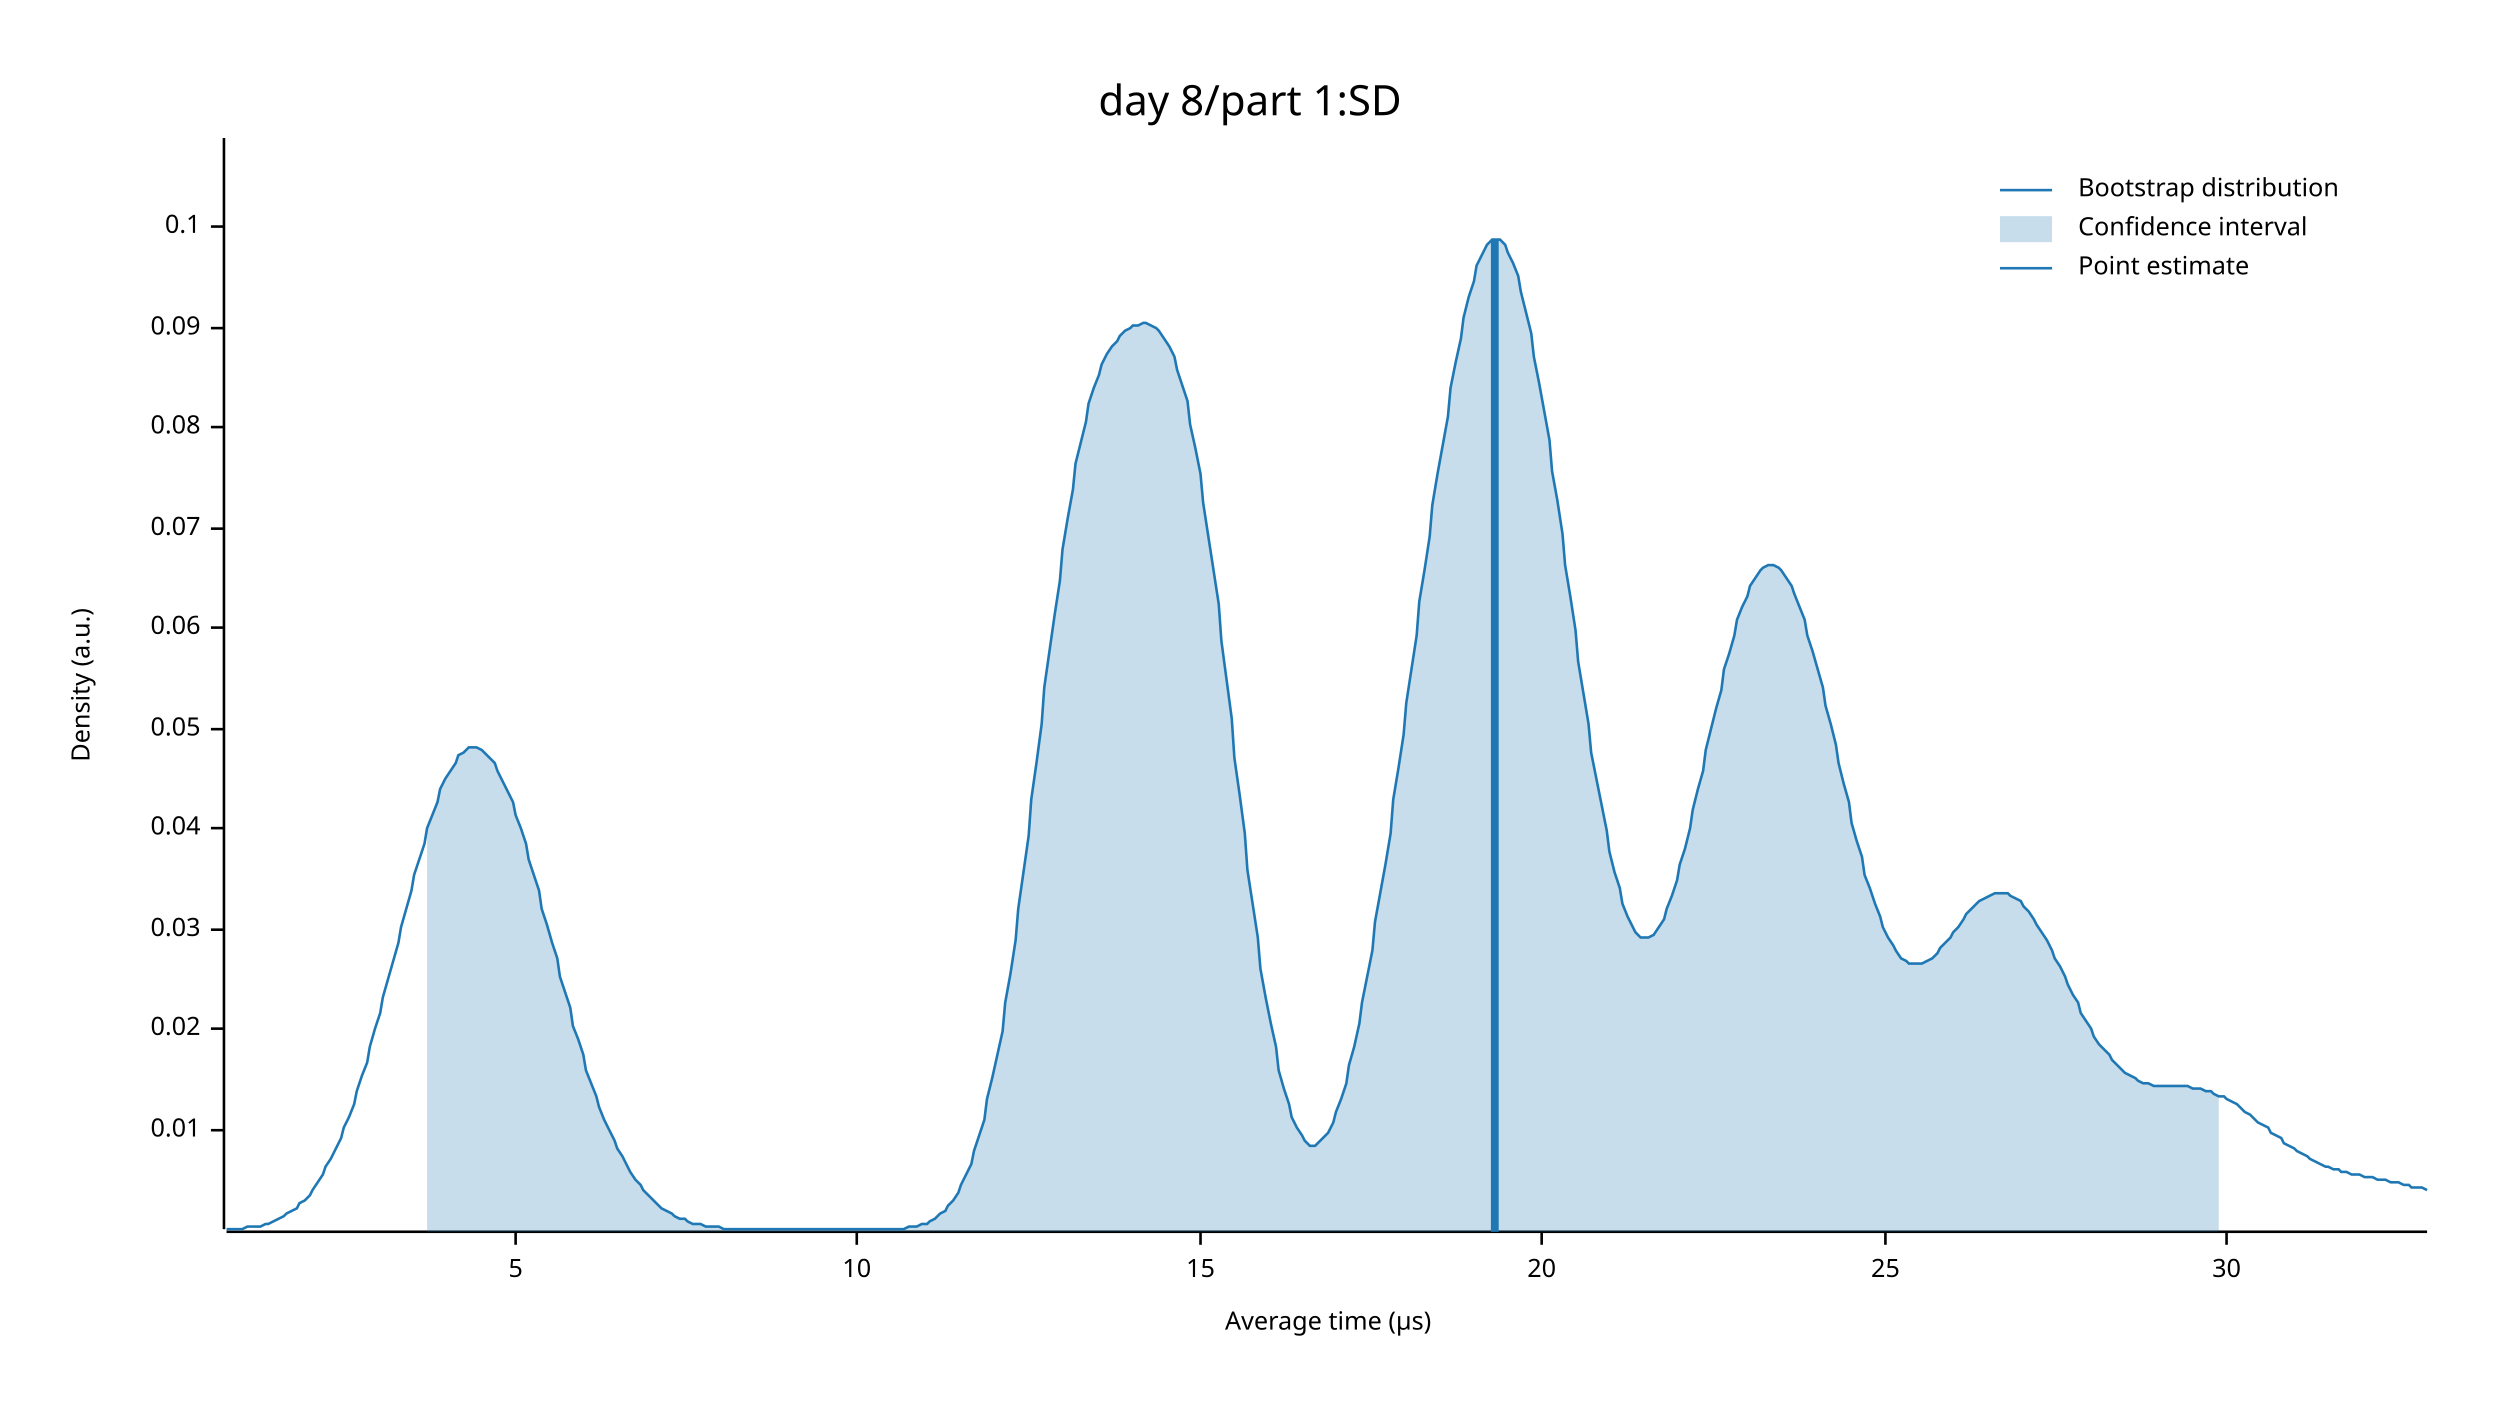
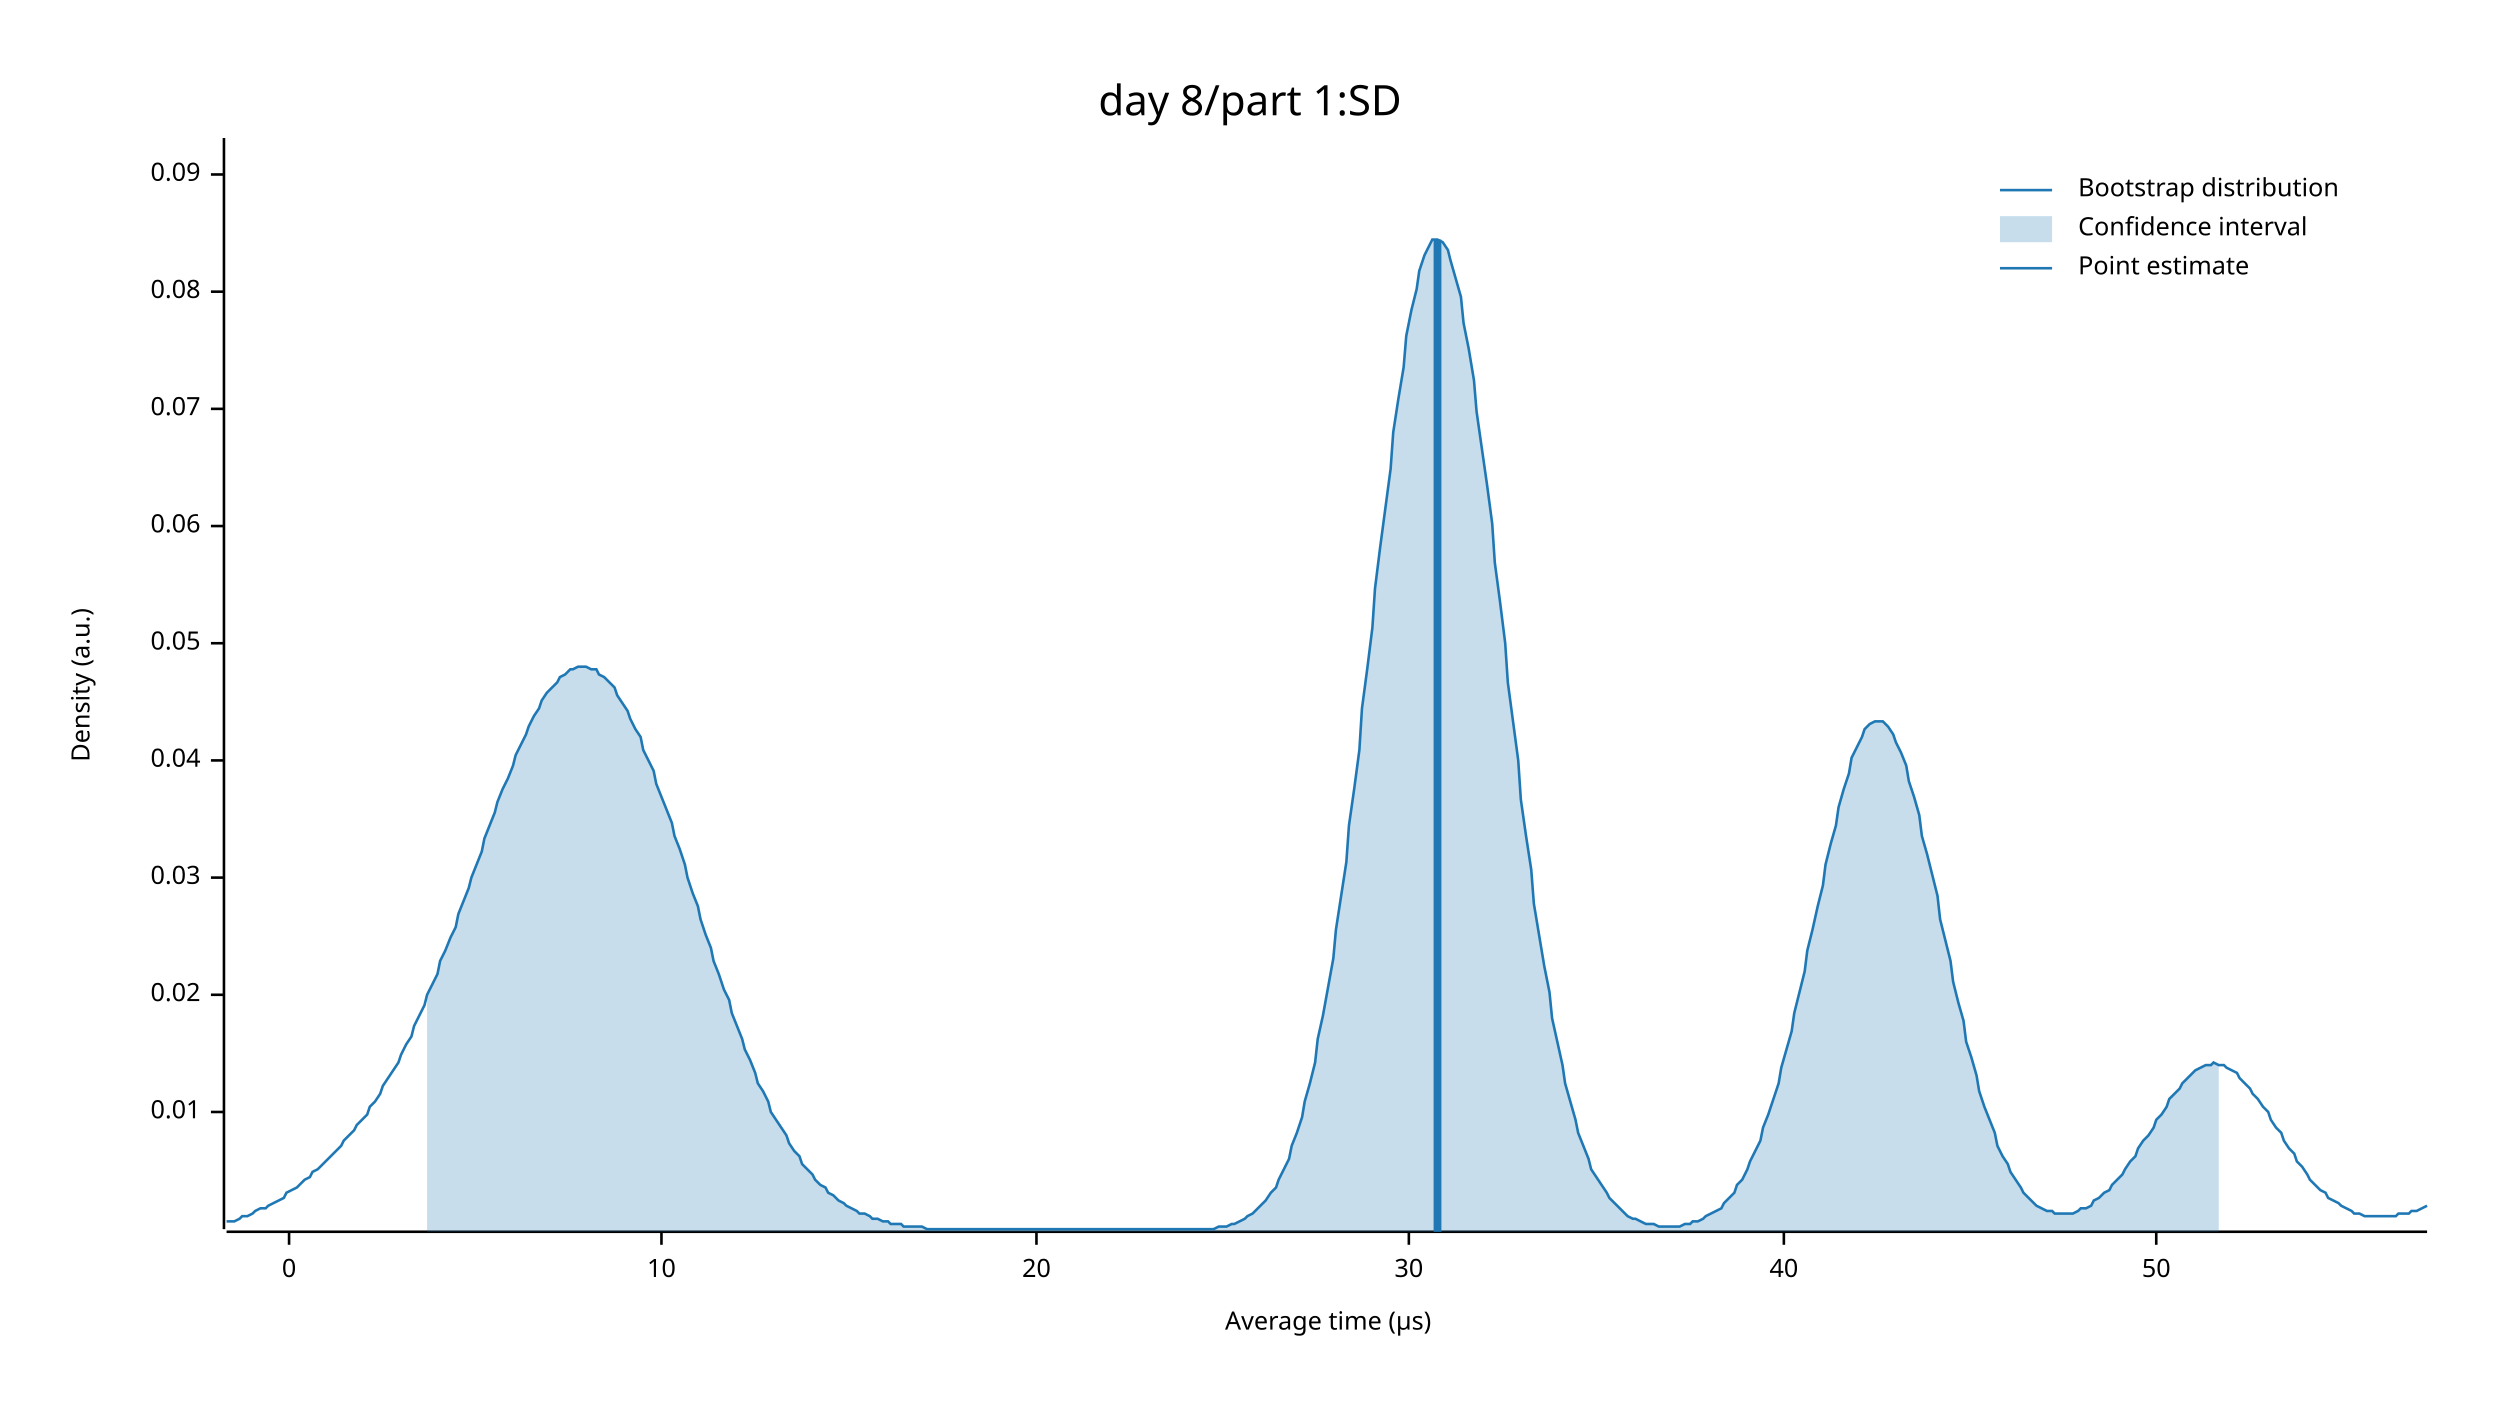
<svg xmlns="http://www.w3.org/2000/svg" width="960" height="540" viewBox="0 0 960 540">
  <text x="480" y="32" dy="0.76em" text-anchor="middle" font-family="sans-serif" font-size="16.129" opacity="1" fill="#000000">
day 8/part 1:SD
</text>
  <text x="27" y="263" dy="0.76em" text-anchor="middle" font-family="sans-serif" font-size="9.677" opacity="1" fill="#000000" transform="rotate(270, 27, 263)">
Density (a.u.)
</text>
  <text x="510" y="513" dy="-0.5ex" text-anchor="middle" font-family="sans-serif" font-size="9.677" opacity="1" fill="#000000">
Average time (µs)
</text>
  <polyline fill="none" opacity="1" stroke="#000000" stroke-width="1" points="86,53 86,472 " />
-   <text x="77" y="434" dy="0.5ex" text-anchor="end" font-family="sans-serif" font-size="9.677" opacity="1" fill="#000000">
+   <text x="77" y="427" dy="0.5ex" text-anchor="end" font-family="sans-serif" font-size="9.677" opacity="1" fill="#000000">
0.01
</text>
-   <polyline fill="none" opacity="1" stroke="#000000" stroke-width="1" points="81,434 86,434 " />
-   <text x="77" y="395" dy="0.5ex" text-anchor="end" font-family="sans-serif" font-size="9.677" opacity="1" fill="#000000">
+   <polyline fill="none" opacity="1" stroke="#000000" stroke-width="1" points="81,427 86,427 " />
+   <text x="77" y="382" dy="0.5ex" text-anchor="end" font-family="sans-serif" font-size="9.677" opacity="1" fill="#000000">
0.02
</text>
-   <polyline fill="none" opacity="1" stroke="#000000" stroke-width="1" points="81,395 86,395 " />
-   <text x="77" y="357" dy="0.5ex" text-anchor="end" font-family="sans-serif" font-size="9.677" opacity="1" fill="#000000">
+   <polyline fill="none" opacity="1" stroke="#000000" stroke-width="1" points="81,382 86,382 " />
+   <text x="77" y="337" dy="0.5ex" text-anchor="end" font-family="sans-serif" font-size="9.677" opacity="1" fill="#000000">
0.03
</text>
-   <polyline fill="none" opacity="1" stroke="#000000" stroke-width="1" points="81,357 86,357 " />
-   <text x="77" y="318" dy="0.5ex" text-anchor="end" font-family="sans-serif" font-size="9.677" opacity="1" fill="#000000">
+   <polyline fill="none" opacity="1" stroke="#000000" stroke-width="1" points="81,337 86,337 " />
+   <text x="77" y="292" dy="0.5ex" text-anchor="end" font-family="sans-serif" font-size="9.677" opacity="1" fill="#000000">
0.04
</text>
-   <polyline fill="none" opacity="1" stroke="#000000" stroke-width="1" points="81,318 86,318 " />
-   <text x="77" y="280" dy="0.5ex" text-anchor="end" font-family="sans-serif" font-size="9.677" opacity="1" fill="#000000">
+   <polyline fill="none" opacity="1" stroke="#000000" stroke-width="1" points="81,292 86,292 " />
+   <text x="77" y="247" dy="0.5ex" text-anchor="end" font-family="sans-serif" font-size="9.677" opacity="1" fill="#000000">
0.05
</text>
-   <polyline fill="none" opacity="1" stroke="#000000" stroke-width="1" points="81,280 86,280 " />
-   <text x="77" y="241" dy="0.5ex" text-anchor="end" font-family="sans-serif" font-size="9.677" opacity="1" fill="#000000">
+   <polyline fill="none" opacity="1" stroke="#000000" stroke-width="1" points="81,247 86,247 " />
+   <text x="77" y="202" dy="0.5ex" text-anchor="end" font-family="sans-serif" font-size="9.677" opacity="1" fill="#000000">
0.06
</text>
-   <polyline fill="none" opacity="1" stroke="#000000" stroke-width="1" points="81,241 86,241 " />
-   <text x="77" y="203" dy="0.5ex" text-anchor="end" font-family="sans-serif" font-size="9.677" opacity="1" fill="#000000">
+   <polyline fill="none" opacity="1" stroke="#000000" stroke-width="1" points="81,202 86,202 " />
+   <text x="77" y="157" dy="0.5ex" text-anchor="end" font-family="sans-serif" font-size="9.677" opacity="1" fill="#000000">
0.07
</text>
-   <polyline fill="none" opacity="1" stroke="#000000" stroke-width="1" points="81,203 86,203 " />
-   <text x="77" y="164" dy="0.5ex" text-anchor="end" font-family="sans-serif" font-size="9.677" opacity="1" fill="#000000">
+   <polyline fill="none" opacity="1" stroke="#000000" stroke-width="1" points="81,157 86,157 " />
+   <text x="77" y="112" dy="0.5ex" text-anchor="end" font-family="sans-serif" font-size="9.677" opacity="1" fill="#000000">
0.08
</text>
-   <polyline fill="none" opacity="1" stroke="#000000" stroke-width="1" points="81,164 86,164 " />
-   <text x="77" y="126" dy="0.5ex" text-anchor="end" font-family="sans-serif" font-size="9.677" opacity="1" fill="#000000">
+   <polyline fill="none" opacity="1" stroke="#000000" stroke-width="1" points="81,112 86,112 " />
+   <text x="77" y="67" dy="0.5ex" text-anchor="end" font-family="sans-serif" font-size="9.677" opacity="1" fill="#000000">
0.09
</text>
-   <polyline fill="none" opacity="1" stroke="#000000" stroke-width="1" points="81,126 86,126 " />
-   <text x="77" y="87" dy="0.5ex" text-anchor="end" font-family="sans-serif" font-size="9.677" opacity="1" fill="#000000">
- 0.1
+   <polyline fill="none" opacity="1" stroke="#000000" stroke-width="1" points="81,67 86,67 " />
+   <polyline fill="none" opacity="1" stroke="#000000" stroke-width="1" points="87,473 932,473 " />
+   <text x="111" y="483" dy="0.76em" text-anchor="middle" font-family="sans-serif" font-size="9.677" opacity="1" fill="#000000">
+ 0
</text>
-   <polyline fill="none" opacity="1" stroke="#000000" stroke-width="1" points="81,87 86,87 " />
-   <polyline fill="none" opacity="1" stroke="#000000" stroke-width="1" points="87,473 932,473 " />
-   <text x="198" y="483" dy="0.76em" text-anchor="middle" font-family="sans-serif" font-size="9.677" opacity="1" fill="#000000">
- 5
- </text>
-   <polyline fill="none" opacity="1" stroke="#000000" stroke-width="1" points="198,473 198,478 " />
-   <text x="329" y="483" dy="0.76em" text-anchor="middle" font-family="sans-serif" font-size="9.677" opacity="1" fill="#000000">
+   <polyline fill="none" opacity="1" stroke="#000000" stroke-width="1" points="111,473 111,478 " />
+   <text x="254" y="483" dy="0.76em" text-anchor="middle" font-family="sans-serif" font-size="9.677" opacity="1" fill="#000000">
10
</text>
-   <polyline fill="none" opacity="1" stroke="#000000" stroke-width="1" points="329,473 329,478 " />
-   <text x="461" y="483" dy="0.76em" text-anchor="middle" font-family="sans-serif" font-size="9.677" opacity="1" fill="#000000">
- 15
- </text>
-   <polyline fill="none" opacity="1" stroke="#000000" stroke-width="1" points="461,473 461,478 " />
-   <text x="592" y="483" dy="0.76em" text-anchor="middle" font-family="sans-serif" font-size="9.677" opacity="1" fill="#000000">
+   <polyline fill="none" opacity="1" stroke="#000000" stroke-width="1" points="254,473 254,478 " />
+   <text x="398" y="483" dy="0.76em" text-anchor="middle" font-family="sans-serif" font-size="9.677" opacity="1" fill="#000000">
20
</text>
-   <polyline fill="none" opacity="1" stroke="#000000" stroke-width="1" points="592,473 592,478 " />
-   <text x="724" y="483" dy="0.76em" text-anchor="middle" font-family="sans-serif" font-size="9.677" opacity="1" fill="#000000">
- 25
- </text>
-   <polyline fill="none" opacity="1" stroke="#000000" stroke-width="1" points="724,473 724,478 " />
-   <text x="855" y="483" dy="0.76em" text-anchor="middle" font-family="sans-serif" font-size="9.677" opacity="1" fill="#000000">
+   <polyline fill="none" opacity="1" stroke="#000000" stroke-width="1" points="398,473 398,478 " />
+   <text x="541" y="483" dy="0.76em" text-anchor="middle" font-family="sans-serif" font-size="9.677" opacity="1" fill="#000000">
30
</text>
-   <polyline fill="none" opacity="1" stroke="#000000" stroke-width="1" points="855,473 855,478 " />
-   <polyline fill="none" opacity="1" stroke="#1F78B4" stroke-width="1" points="87,472 88,472 90,472 92,472 93,472 95,471 97,471 98,471 100,471 102,470 103,470 105,469 107,468 109,467 110,466 112,465 114,464 115,462 117,461 119,459 120,457 122,454 124,451 125,448 127,445 129,441 131,437 132,433 134,429 136,424 137,419 139,413 141,408 142,402 144,395 146,389 147,383 149,376 151,369 153,362 154,356 156,349 158,342 159,336 161,330 163,324 164,318 166,313 168,308 169,303 171,299 173,296 175,293 176,290 178,289 180,287 181,287 183,287 185,288 186,289 188,291 190,293 191,296 193,300 195,304 197,308 198,313 200,318 202,324 203,330 205,336 207,342 208,349 210,355 212,362 214,368 215,375 217,381 219,387 220,394 222,399 224,405 225,411 227,416 229,421 230,425 232,430 234,434 236,438 237,441 239,444 241,448 242,450 244,453 246,455 247,457 249,459 251,461 252,462 254,464 256,465 258,466 259,467 261,468 263,468 264,469 266,470 268,470 269,470 271,471 273,471 274,471 276,471 278,472 280,472 281,472 283,472 285,472 286,472 288,472 290,472 291,472 293,472 295,472 296,472 298,472 300,472 302,472 303,472 305,472 307,472 308,472 310,472 312,472 313,472 315,472 317,472 318,472 320,472 322,472 324,472 325,472 327,472 329,472 330,472 332,472 334,472 335,472 337,472 339,472 341,472 342,472 344,472 346,472 347,472 349,471 351,471 352,471 354,470 356,470 357,469 359,468 361,466 363,465 364,463 366,461 368,458 369,455 371,451 373,447 374,442 376,436 378,430 379,422 381,414 383,405 385,396 386,385 388,374 390,361 391,349 393,335 395,321 396,307 398,293 400,278 401,264 403,250 405,236 407,223 408,211 410,199 412,188 413,178 415,170 417,162 418,155 420,149 422,144 423,140 425,136 427,133 429,131 430,129 432,127 434,126 435,125 437,125 439,124 440,124 442,125 444,126 445,127 447,130 449,133 451,137 452,142 454,148 456,154 457,163 459,172 461,182 462,193 464,206 466,219 468,232 469,246 471,261 473,276 474,291 476,305 478,320 479,334 481,347 483,360 484,372 486,383 488,393 490,402 491,411 493,418 495,424 496,429 498,433 500,436 501,438 503,440 505,440 506,439 508,437 510,435 512,431 513,427 515,422 517,416 518,409 520,402 522,393 523,385 525,375 527,365 528,354 530,343 532,332 534,320 535,307 537,295 539,282 540,270 542,257 544,244 545,231 547,219 549,206 550,194 552,182 554,171 556,160 557,149 559,139 561,130 562,122 564,114 566,108 567,102 569,98 571,94 573,92 574,92 576,92 578,94 579,97 581,101 583,106 584,112 586,120 588,128 589,137 591,147 593,158 595,169 596,181 598,192 600,205 601,217 603,229 605,242 606,254 608,266 610,278 611,289 613,299 615,309 617,319 618,327 620,335 622,341 623,347 625,352 627,356 628,358 630,360 632,360 633,360 635,359 637,356 639,353 640,349 642,344 644,338 645,332 647,326 649,318 650,311 652,303 654,296 655,288 657,280 659,272 661,265 662,257 664,251 666,244 667,238 669,233 671,229 672,225 674,222 676,219 677,218 679,217 681,217 683,218 684,219 686,222 688,225 689,228 691,233 693,238 694,244 696,250 698,257 700,264 701,271 703,278 705,286 706,293 708,301 710,308 711,316 713,323 715,329 716,336 718,341 720,347 722,352 723,356 725,360 727,363 728,365 730,368 732,369 733,370 735,370 737,370 738,370 740,369 742,368 744,366 745,364 747,362 749,360 750,358 752,356 754,353 755,351 757,349 759,347 760,346 762,345 764,344 766,343 767,343 769,343 771,343 772,344 774,345 776,346 777,348 779,350 781,353 782,355 784,358 786,361 788,365 789,368 791,371 793,375 794,378 796,382 798,385 799,389 801,392 803,395 804,398 806,401 808,403 810,405 811,407 813,409 815,411 816,412 818,413 820,414 821,415 823,416 825,416 827,417 828,417 830,417 832,417 833,417 835,417 837,417 838,417 840,417 842,418 843,418 845,418 847,419 849,419 850,420 852,421 854,421 855,422 857,423 859,424 860,425 862,427 864,428 865,429 867,431 869,432 871,433 872,435 874,436 876,437 877,439 879,440 881,441 882,442 884,443 886,444 887,445 889,446 891,447 893,448 894,448 896,449 898,449 899,450 901,450 903,451 904,451 906,451 908,452 909,452 911,452 913,453 915,453 916,453 918,454 920,454 921,454 923,455 925,455 926,456 928,456 930,456 932,457 " />
-   <polygon opacity="0.25" fill="#1F78B4" points="164,318 166,313 168,308 169,303 171,299 173,296 175,293 176,290 178,289 180,287 181,287 183,287 185,288 186,289 188,291 190,293 191,296 193,300 195,304 197,308 198,313 200,318 202,324 203,330 205,336 207,342 208,349 210,355 212,362 214,368 215,375 217,381 219,387 220,394 222,399 224,405 225,411 227,416 229,421 230,425 232,430 234,434 236,438 237,441 239,444 241,448 242,450 244,453 246,455 247,457 249,459 251,461 252,462 254,464 256,465 258,466 259,467 261,468 263,468 264,469 266,470 268,470 269,470 271,471 273,471 274,471 276,471 278,472 280,472 281,472 283,472 285,472 286,472 288,472 290,472 291,472 293,472 295,472 296,472 298,472 300,472 302,472 303,472 305,472 307,472 308,472 310,472 312,472 313,472 315,472 317,472 318,472 320,472 322,472 324,472 325,472 327,472 329,472 330,472 332,472 334,472 335,472 337,472 339,472 341,472 342,472 344,472 346,472 347,472 349,471 351,471 352,471 354,470 356,470 357,469 359,468 361,466 363,465 364,463 366,461 368,458 369,455 371,451 373,447 374,442 376,436 378,430 379,422 381,414 383,405 385,396 386,385 388,374 390,361 391,349 393,335 395,321 396,307 398,293 400,278 401,264 403,250 405,236 407,223 408,211 410,199 412,188 413,178 415,170 417,162 418,155 420,149 422,144 423,140 425,136 427,133 429,131 430,129 432,127 434,126 435,125 437,125 439,124 440,124 442,125 444,126 445,127 447,130 449,133 451,137 452,142 454,148 456,154 457,163 459,172 461,182 462,193 464,206 466,219 468,232 469,246 471,261 473,276 474,291 476,305 478,320 479,334 481,347 483,360 484,372 486,383 488,393 490,402 491,411 493,418 495,424 496,429 498,433 500,436 501,438 503,440 505,440 506,439 508,437 510,435 512,431 513,427 515,422 517,416 518,409 520,402 522,393 523,385 525,375 527,365 528,354 530,343 532,332 534,320 535,307 537,295 539,282 540,270 542,257 544,244 545,231 547,219 549,206 550,194 552,182 554,171 556,160 557,149 559,139 561,130 562,122 564,114 566,108 567,102 569,98 571,94 573,92 574,92 576,92 578,94 579,97 581,101 583,106 584,112 586,120 588,128 589,137 591,147 593,158 595,169 596,181 598,192 600,205 601,217 603,229 605,242 606,254 608,266 610,278 611,289 613,299 615,309 617,319 618,327 620,335 622,341 623,347 625,352 627,356 628,358 630,360 632,360 633,360 635,359 637,356 639,353 640,349 642,344 644,338 645,332 647,326 649,318 650,311 652,303 654,296 655,288 657,280 659,272 661,265 662,257 664,251 666,244 667,238 669,233 671,229 672,225 674,222 676,219 677,218 679,217 681,217 683,218 684,219 686,222 688,225 689,228 691,233 693,238 694,244 696,250 698,257 700,264 701,271 703,278 705,286 706,293 708,301 710,308 711,316 713,323 715,329 716,336 718,341 720,347 722,352 723,356 725,360 727,363 728,365 730,368 732,369 733,370 735,370 737,370 738,370 740,369 742,368 744,366 745,364 747,362 749,360 750,358 752,356 754,353 755,351 757,349 759,347 760,346 762,345 764,344 766,343 767,343 769,343 771,343 772,344 774,345 776,346 777,348 779,350 781,353 782,355 784,358 786,361 788,365 789,368 791,371 793,375 794,378 796,382 798,385 799,389 801,392 803,395 804,398 806,401 808,403 810,405 811,407 813,409 815,411 816,412 818,413 820,414 821,415 823,416 825,416 827,417 828,417 830,417 832,417 833,417 835,417 837,417 838,417 840,417 842,418 843,418 845,418 847,419 849,419 850,420 852,421 852,473 164,473 " />
-   <polyline fill="none" opacity="1" stroke="#1F78B4" stroke-width="3" points="574,473 574,92 " />
+   <polyline fill="none" opacity="1" stroke="#000000" stroke-width="1" points="541,473 541,478 " />
+   <text x="685" y="483" dy="0.76em" text-anchor="middle" font-family="sans-serif" font-size="9.677" opacity="1" fill="#000000">
+ 40
+ </text>
+   <polyline fill="none" opacity="1" stroke="#000000" stroke-width="1" points="685,473 685,478 " />
+   <text x="828" y="483" dy="0.76em" text-anchor="middle" font-family="sans-serif" font-size="9.677" opacity="1" fill="#000000">
+ 50
+ </text>
+   <polyline fill="none" opacity="1" stroke="#000000" stroke-width="1" points="828,473 828,478 " />
+   <polyline fill="none" opacity="1" stroke="#1F78B4" stroke-width="1" points="87,469 88,469 90,469 92,468 93,467 95,467 97,466 98,465 100,464 102,464 103,463 105,462 107,461 109,460 110,458 112,457 114,456 115,455 117,453 119,452 120,450 122,449 124,447 125,446 127,444 129,442 131,440 132,438 134,436 136,434 137,432 139,430 141,428 142,425 144,423 146,420 147,417 149,414 151,411 153,408 154,405 156,401 158,398 159,394 161,390 163,386 164,382 166,378 168,374 169,369 171,365 173,360 175,356 176,351 178,346 180,341 181,337 183,332 185,327 186,322 188,317 190,312 191,308 193,303 195,299 197,294 198,290 200,286 202,282 203,279 205,275 207,272 208,269 210,266 212,264 214,262 215,260 217,259 219,257 220,257 222,256 224,256 225,256 227,257 229,257 230,259 232,260 234,262 236,264 237,267 239,270 241,273 242,276 244,280 246,283 247,288 249,292 251,296 252,301 254,306 256,311 258,316 259,321 261,326 263,332 264,337 266,343 268,348 269,353 271,359 273,364 274,369 276,374 278,380 280,384 281,389 283,394 285,399 286,403 288,407 290,412 291,416 293,419 295,423 296,427 298,430 300,433 302,436 303,439 305,442 307,444 308,447 310,449 312,451 313,453 315,455 317,456 318,458 320,459 322,461 324,462 325,463 327,464 329,465 330,466 332,466 334,467 335,468 337,468 339,469 341,469 342,470 344,470 346,470 347,471 349,471 351,471 352,471 354,471 356,472 357,472 359,472 361,472 363,472 364,472 366,472 368,472 369,472 371,472 373,472 374,472 376,472 378,472 379,472 381,472 383,472 385,472 386,472 388,472 390,472 391,472 393,472 395,472 396,472 398,472 400,472 401,472 403,472 405,472 407,472 408,472 410,472 412,472 413,472 415,472 417,472 418,472 420,472 422,472 423,472 425,472 427,472 429,472 430,472 432,472 434,472 435,472 437,472 439,472 440,472 442,472 444,472 445,472 447,472 449,472 451,472 452,472 454,472 456,472 457,472 459,472 461,472 462,472 464,472 466,472 468,471 469,471 471,471 473,470 474,470 476,469 478,468 479,467 481,466 483,464 484,463 486,461 488,458 490,456 491,453 493,449 495,445 496,440 498,435 500,429 501,423 503,416 505,408 506,399 508,390 510,379 512,368 513,357 515,344 517,331 518,317 520,303 522,288 523,272 525,257 527,241 528,226 530,210 532,195 534,180 535,166 537,153 539,141 540,129 542,119 544,111 545,104 547,98 549,94 550,92 552,92 554,93 556,96 557,100 559,107 561,114 562,124 564,134 566,146 567,158 569,172 571,186 573,201 574,216 576,231 578,247 579,262 581,277 583,292 584,307 586,321 588,334 589,347 591,359 593,371 595,381 596,391 598,400 600,409 601,416 603,423 605,430 606,435 608,440 610,445 611,449 613,452 615,455 617,458 618,460 620,462 622,464 623,465 625,467 627,468 628,468 630,469 632,470 633,470 635,470 637,471 639,471 640,471 642,471 644,471 645,471 647,470 649,470 650,469 652,469 654,468 655,467 657,466 659,465 661,464 662,462 664,460 666,458 667,455 669,453 671,449 672,446 674,442 676,438 677,433 679,428 681,422 683,416 684,410 686,403 688,396 689,389 691,381 693,373 694,365 696,357 698,348 700,340 701,332 703,324 705,317 706,310 708,303 710,297 711,291 713,287 715,283 716,280 718,278 720,277 722,277 723,277 725,279 727,282 728,285 730,289 732,294 733,300 735,306 737,313 738,321 740,328 742,336 744,344 745,353 747,361 749,369 750,377 752,385 754,392 755,400 757,406 759,413 760,419 762,425 764,430 766,435 767,440 769,444 771,447 772,450 774,453 776,456 777,458 779,460 781,462 782,463 784,464 786,465 788,465 789,466 791,466 793,466 794,466 796,466 798,465 799,464 801,464 803,463 804,461 806,460 808,458 810,457 811,455 813,453 815,451 816,449 818,446 820,444 821,441 823,438 825,436 827,433 828,430 830,428 832,425 833,422 835,420 837,418 838,416 840,414 842,412 843,411 845,410 847,409 849,409 850,408 852,409 854,409 855,410 857,411 859,412 860,414 862,416 864,418 865,420 867,422 869,425 871,427 872,430 874,433 876,435 877,438 879,441 881,443 882,446 884,448 886,451 887,453 889,455 891,457 893,458 894,460 896,461 898,462 899,463 901,464 903,465 904,466 906,466 908,467 909,467 911,467 913,467 915,467 916,467 918,467 920,467 921,466 923,466 925,466 926,465 928,465 930,464 932,463 " />
+   <polygon opacity="0.25" fill="#1F78B4" points="164,382 166,378 168,374 169,369 171,365 173,360 175,356 176,351 178,346 180,341 181,337 183,332 185,327 186,322 188,317 190,312 191,308 193,303 195,299 197,294 198,290 200,286 202,282 203,279 205,275 207,272 208,269 210,266 212,264 214,262 215,260 217,259 219,257 220,257 222,256 224,256 225,256 227,257 229,257 230,259 232,260 234,262 236,264 237,267 239,270 241,273 242,276 244,280 246,283 247,288 249,292 251,296 252,301 254,306 256,311 258,316 259,321 261,326 263,332 264,337 266,343 268,348 269,353 271,359 273,364 274,369 276,374 278,380 280,384 281,389 283,394 285,399 286,403 288,407 290,412 291,416 293,419 295,423 296,427 298,430 300,433 302,436 303,439 305,442 307,444 308,447 310,449 312,451 313,453 315,455 317,456 318,458 320,459 322,461 324,462 325,463 327,464 329,465 330,466 332,466 334,467 335,468 337,468 339,469 341,469 342,470 344,470 346,470 347,471 349,471 351,471 352,471 354,471 356,472 357,472 359,472 361,472 363,472 364,472 366,472 368,472 369,472 371,472 373,472 374,472 376,472 378,472 379,472 381,472 383,472 385,472 386,472 388,472 390,472 391,472 393,472 395,472 396,472 398,472 400,472 401,472 403,472 405,472 407,472 408,472 410,472 412,472 413,472 415,472 417,472 418,472 420,472 422,472 423,472 425,472 427,472 429,472 430,472 432,472 434,472 435,472 437,472 439,472 440,472 442,472 444,472 445,472 447,472 449,472 451,472 452,472 454,472 456,472 457,472 459,472 461,472 462,472 464,472 466,472 468,471 469,471 471,471 473,470 474,470 476,469 478,468 479,467 481,466 483,464 484,463 486,461 488,458 490,456 491,453 493,449 495,445 496,440 498,435 500,429 501,423 503,416 505,408 506,399 508,390 510,379 512,368 513,357 515,344 517,331 518,317 520,303 522,288 523,272 525,257 527,241 528,226 530,210 532,195 534,180 535,166 537,153 539,141 540,129 542,119 544,111 545,104 547,98 549,94 550,92 552,92 554,93 556,96 557,100 559,107 561,114 562,124 564,134 566,146 567,158 569,172 571,186 573,201 574,216 576,231 578,247 579,262 581,277 583,292 584,307 586,321 588,334 589,347 591,359 593,371 595,381 596,391 598,400 600,409 601,416 603,423 605,430 606,435 608,440 610,445 611,449 613,452 615,455 617,458 618,460 620,462 622,464 623,465 625,467 627,468 628,468 630,469 632,470 633,470 635,470 637,471 639,471 640,471 642,471 644,471 645,471 647,470 649,470 650,469 652,469 654,468 655,467 657,466 659,465 661,464 662,462 664,460 666,458 667,455 669,453 671,449 672,446 674,442 676,438 677,433 679,428 681,422 683,416 684,410 686,403 688,396 689,389 691,381 693,373 694,365 696,357 698,348 700,340 701,332 703,324 705,317 706,310 708,303 710,297 711,291 713,287 715,283 716,280 718,278 720,277 722,277 723,277 725,279 727,282 728,285 730,289 732,294 733,300 735,306 737,313 738,321 740,328 742,336 744,344 745,353 747,361 749,369 750,377 752,385 754,392 755,400 757,406 759,413 760,419 762,425 764,430 766,435 767,440 769,444 771,447 772,450 774,453 776,456 777,458 779,460 781,462 782,463 784,464 786,465 788,465 789,466 791,466 793,466 794,466 796,466 798,465 799,464 801,464 803,463 804,461 806,460 808,458 810,457 811,455 813,453 815,451 816,449 818,446 820,444 821,441 823,438 825,436 827,433 828,430 830,428 832,425 833,422 835,420 837,418 838,416 840,414 842,412 843,411 845,410 847,409 849,409 850,408 852,409 852,473 164,473 " />
+   <polyline fill="none" opacity="1" stroke="#1F78B4" stroke-width="3" points="552,473 552,92 " />
  <text x="798" y="68" dy="0.76em" text-anchor="start" font-family="sans-serif" font-size="9.677" opacity="1" fill="#000000">
Bootstrap distribution
</text>
  <text x="798" y="83" dy="0.76em" text-anchor="start" font-family="sans-serif" font-size="9.677" opacity="1" fill="#000000">
Confidence interval
</text>
  <text x="798" y="98" dy="0.76em" text-anchor="start" font-family="sans-serif" font-size="9.677" opacity="1" fill="#000000">
Point estimate
</text>
  <polyline fill="none" opacity="1" stroke="#1F78B4" stroke-width="1" points="768,73 788,73 " />
  <rect x="768" y="83" width="20" height="10" opacity="0.25" fill="#1F78B4" stroke="none" />
  <polyline fill="none" opacity="1" stroke="#1F78B4" stroke-width="1" points="768,103 788,103 " />
</svg>
